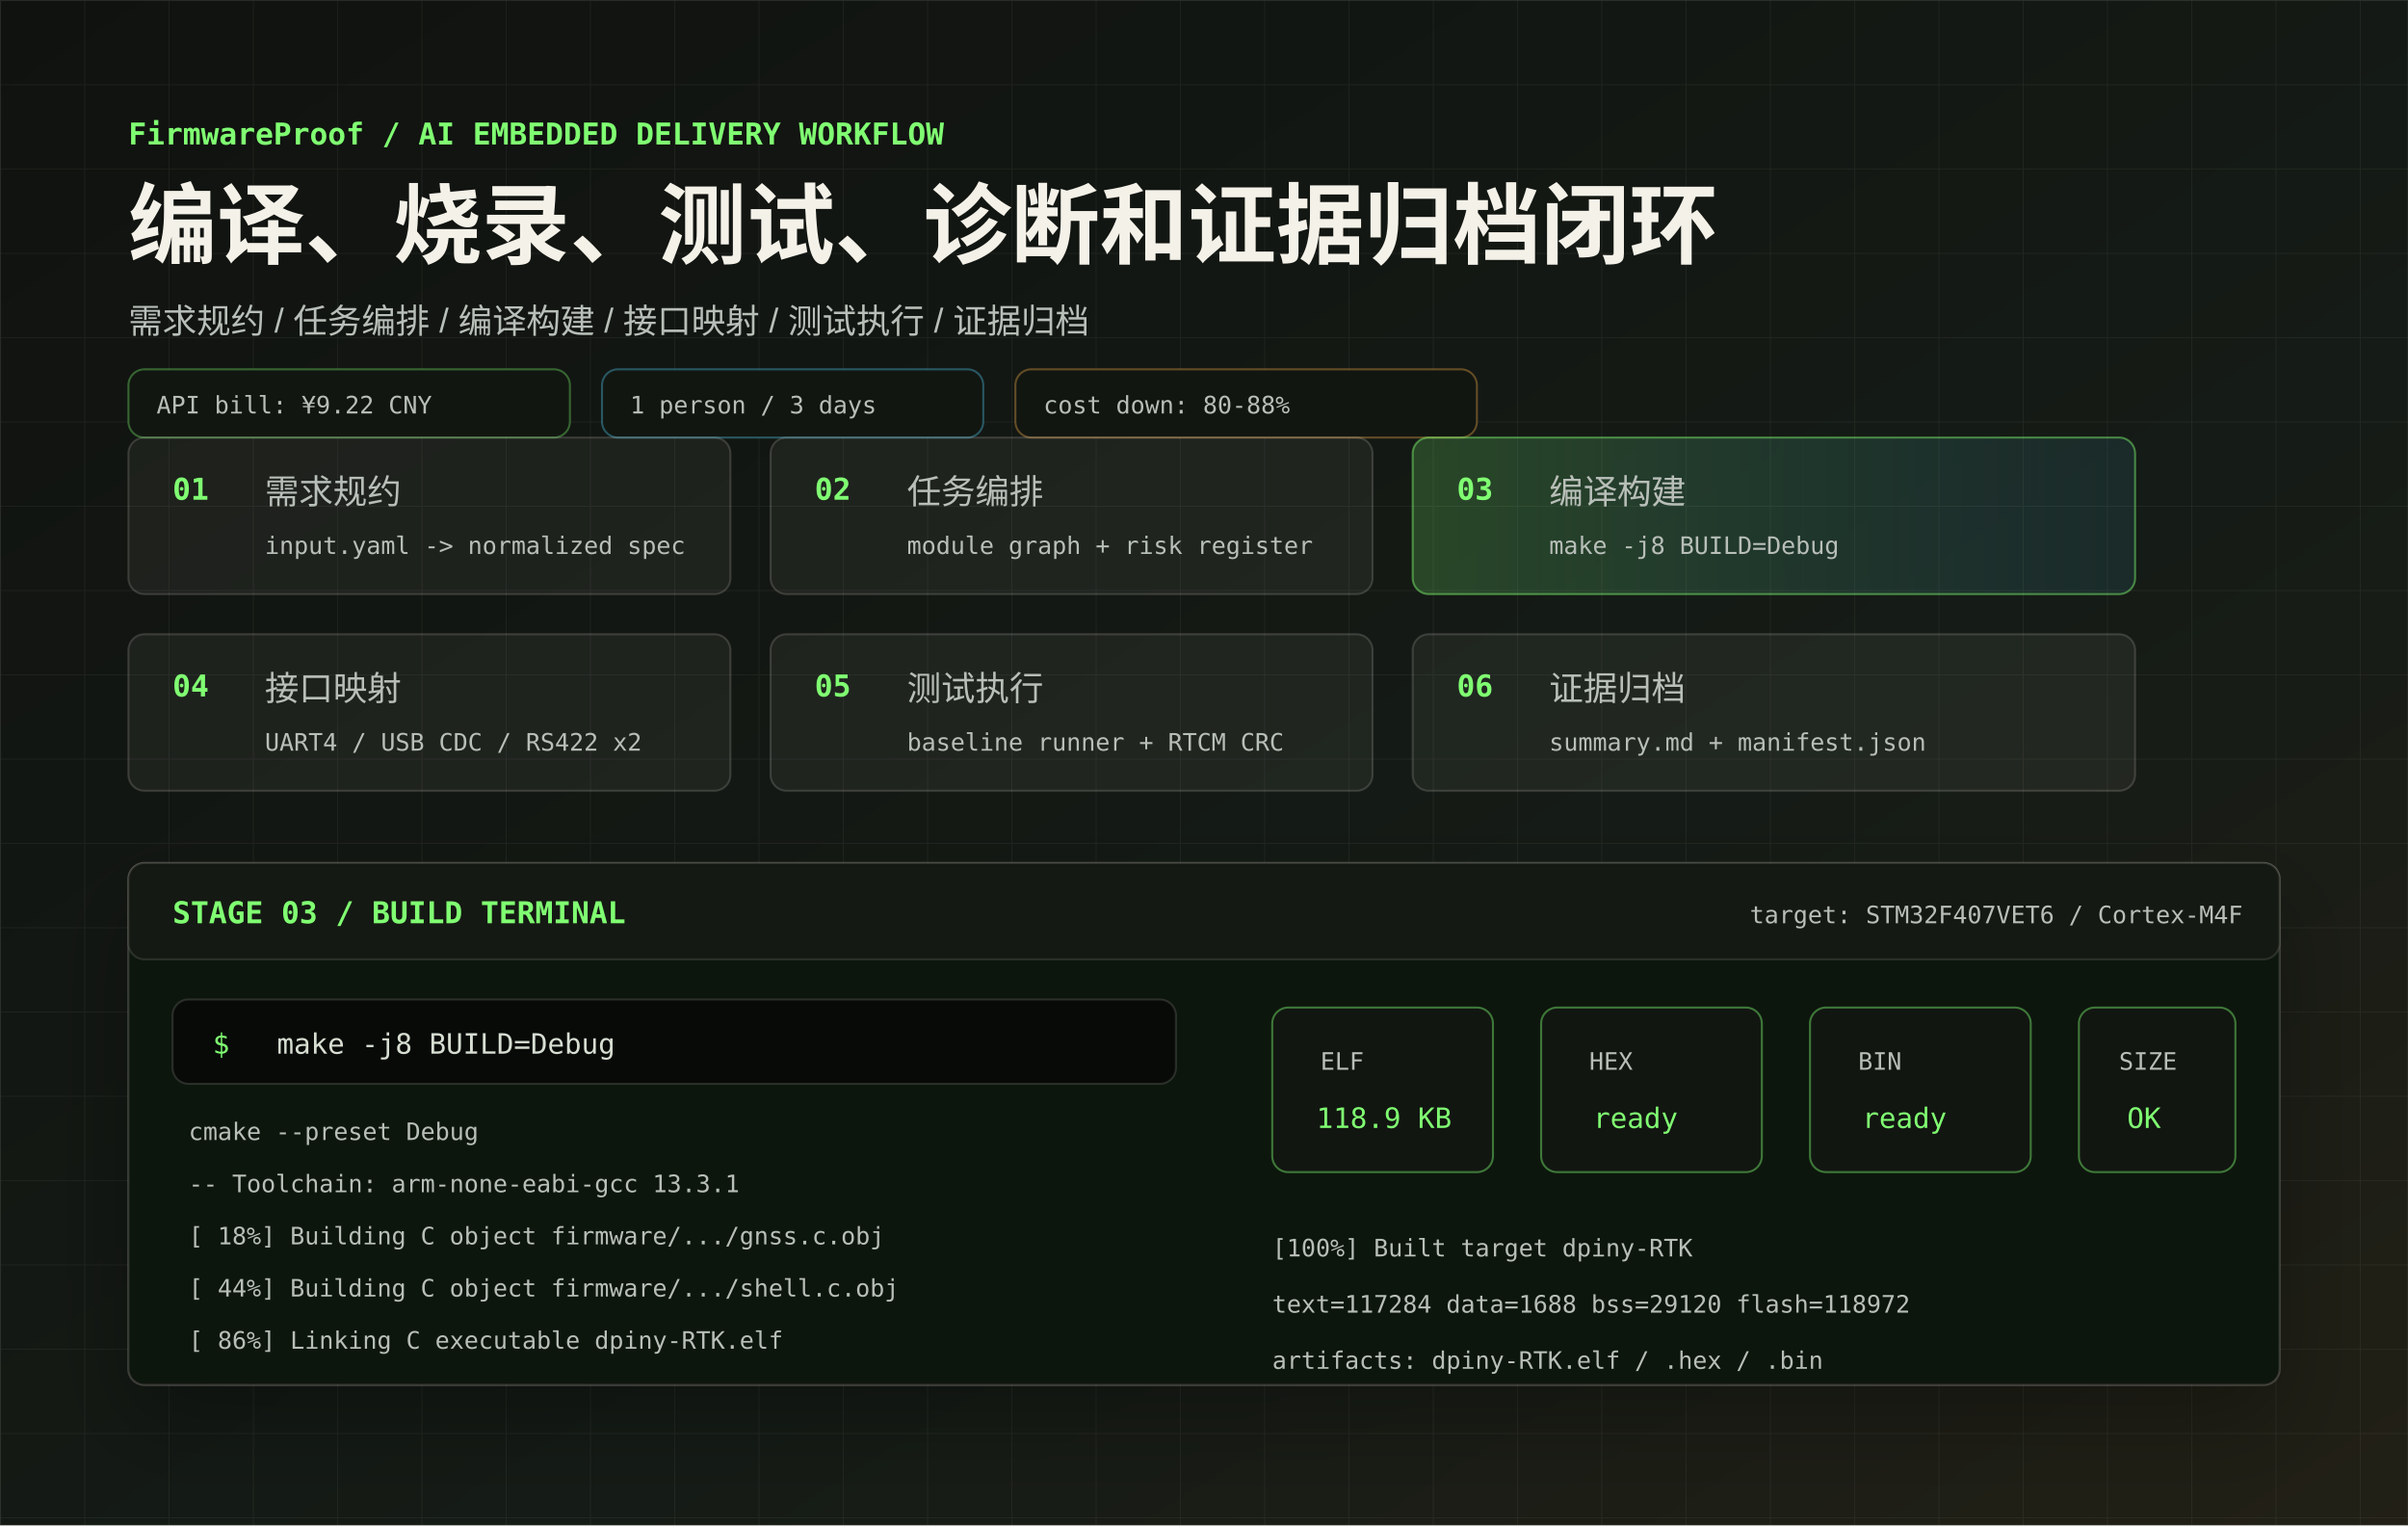
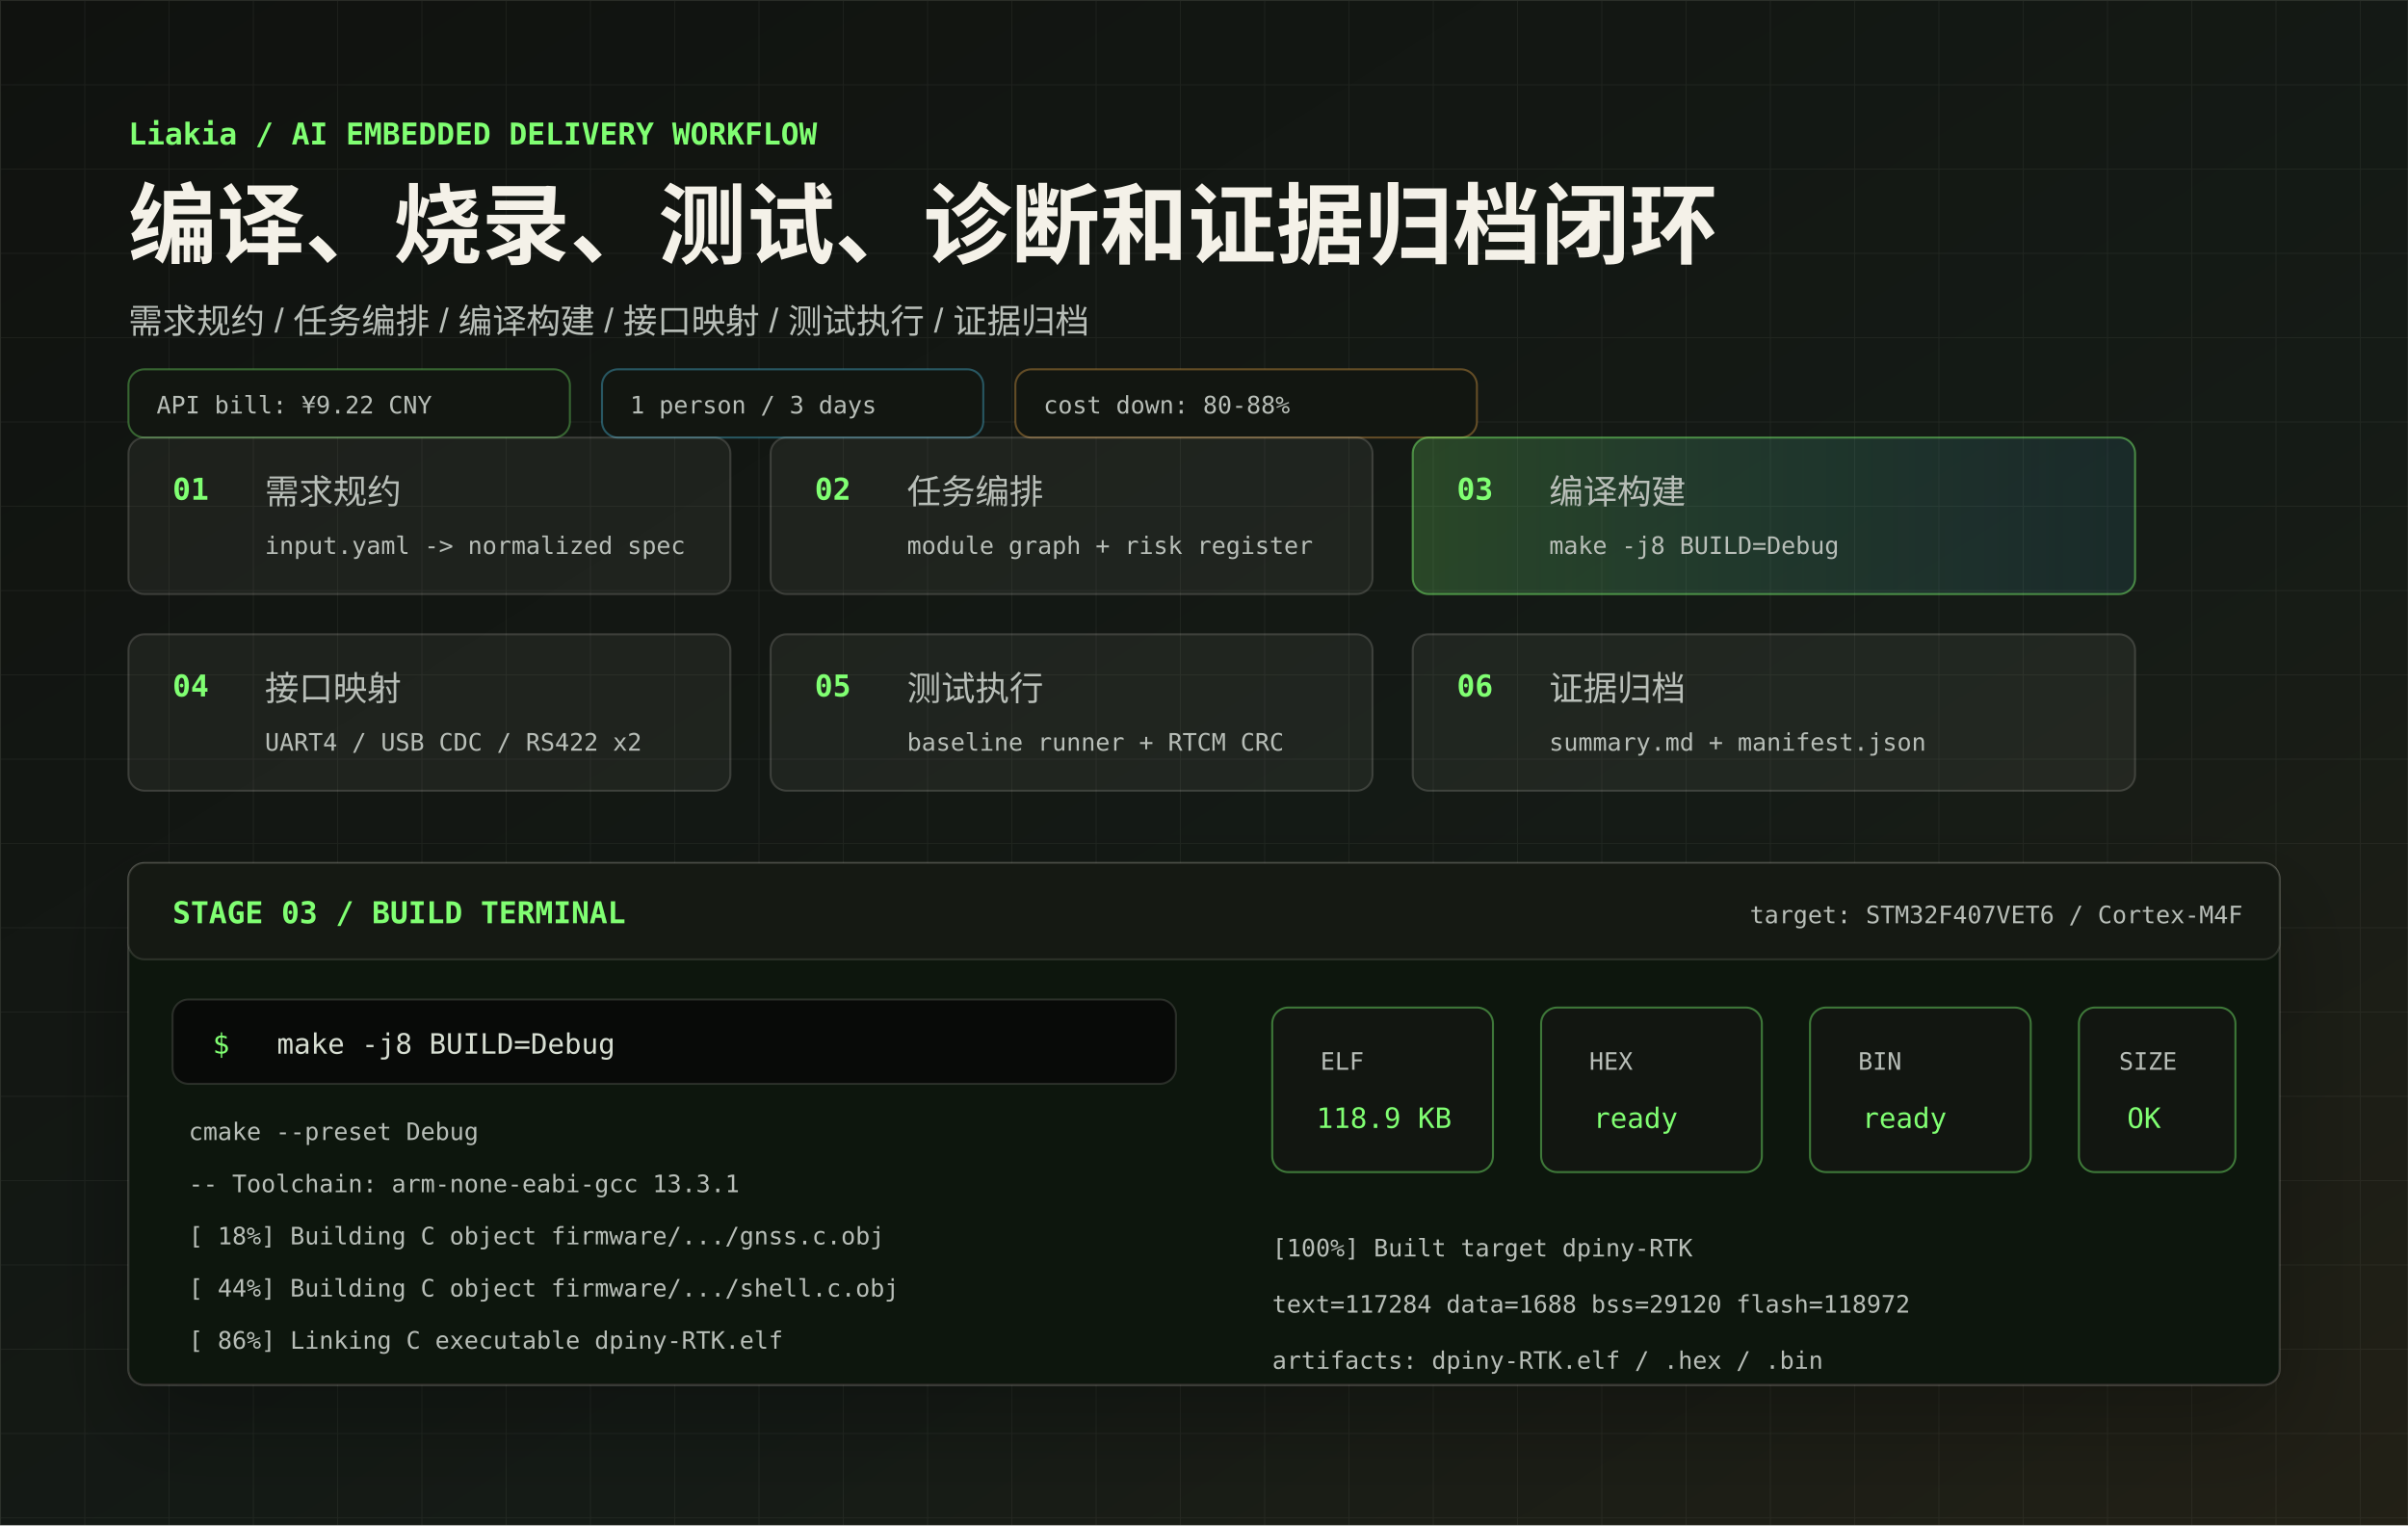
- <svg xmlns="http://www.w3.org/2000/svg" width="1200" height="760" viewBox="0 0 1200 760" role="img" aria-label="FirmwareProof AI embedded workflow technical console preview">
+ <svg xmlns="http://www.w3.org/2000/svg" width="1200" height="760" viewBox="0 0 1200 760" role="img" aria-label="Liakia AI embedded workflow technical console preview">
  <defs>
    <linearGradient id="bg" x1="0" y1="0" x2="1" y2="1">
      <stop offset="0" stop-color="#10120f" />
      <stop offset="0.62" stop-color="#151b16" />
      <stop offset="1" stop-color="#222016" />
    </linearGradient>
    <linearGradient id="active" x1="0" y1="0" x2="1" y2="0">
      <stop offset="0" stop-color="#80ff72" stop-opacity="0.2" />
      <stop offset="1" stop-color="#54d7ff" stop-opacity="0.08" />
    </linearGradient>
    <filter id="shadow" x="-20%" y="-20%" width="140%" height="140%">
      <feDropShadow dx="0" dy="18" stdDeviation="22" flood-color="#000000" flood-opacity="0.28" />
    </filter>
    <pattern id="grid" width="42" height="42" patternUnits="userSpaceOnUse">
      <path d="M42 0H0v42" fill="none" stroke="#f4f1e8" stroke-opacity="0.055" stroke-width="1" />
    </pattern>
    <style>
      .title{font:800 44px "Segoe UI","Microsoft YaHei",Arial,sans-serif;fill:#f4f1e8}
      .kicker{font:800 15px "Cascadia Code",Consolas,monospace;fill:#80ff72}
      .muted{font:400 17px "Segoe UI","Microsoft YaHei",Arial,sans-serif;fill:#b8beb8}
      .mono{font:400 14px "Cascadia Code",Consolas,monospace;fill:#d7ded2}
      .monoSmall{font:400 12px "Cascadia Code",Consolas,monospace;fill:#b8beb8}
      .green{fill:#80ff72}
      .cyan{fill:#54d7ff}
      .amber{fill:#ffb84d}
      .card{fill:rgba(244,241,232,0.055);stroke:#f4f1e8;stroke-opacity:.16;rx:8}
      .panel{fill:#11140f;stroke:#f4f1e8;stroke-opacity:.16;rx:8;filter:url(#shadow)}
      .line{stroke:#54d7ff;stroke-opacity:.42}
    </style>
  </defs>
  <rect width="1200" height="760" fill="url(#bg)" />
  <rect width="1200" height="760" fill="url(#grid)" />
  <rect x="0" y="0" width="1200" height="760" fill="none" stroke="#f4f1e8" stroke-opacity="0.06" />
-   <text x="64" y="72" class="kicker">FirmwareProof / AI EMBEDDED DELIVERY WORKFLOW</text>
+   <text x="64" y="72" class="kicker">Liakia / AI EMBEDDED DELIVERY WORKFLOW</text>
  <text x="64" y="128" class="title">编译、烧录、测试、诊断和证据归档闭环</text>
  <text x="64" y="166" class="muted">需求规约 / 任务编排 / 编译构建 / 接口映射 / 测试执行 / 证据归档</text>
  <g transform="translate(64 184)">
    <rect width="220" height="34" rx="8" fill="#121611" stroke="#80ff72" stroke-opacity=".34" />
    <text x="14" y="22" class="monoSmall" fill="#80ff72">API bill: ¥9.22 CNY</text>
  </g>
  <g transform="translate(300 184)">
    <rect width="190" height="34" rx="8" fill="#121611" stroke="#54d7ff" stroke-opacity=".34" />
    <text x="14" y="22" class="monoSmall" fill="#54d7ff">1 person / 3 days</text>
  </g>
  <g transform="translate(506 184)">
    <rect width="230" height="34" rx="8" fill="#121611" stroke="#ffb84d" stroke-opacity=".34" />
    <text x="14" y="22" class="monoSmall" fill="#ffb84d">cost down: 80-88%</text>
  </g>
  <g transform="translate(64 218)">
    <rect class="card" width="300" height="78" />
    <text x="22" y="31" class="kicker">01</text>
    <text x="68" y="33" class="muted" fill="#f4f1e8" font-weight="700">需求规约</text>
    <text x="68" y="58" class="monoSmall">input.yaml -&gt; normalized spec</text>
  </g>
  <g transform="translate(384 218)">
    <rect class="card" width="300" height="78" />
    <text x="22" y="31" class="kicker">02</text>
    <text x="68" y="33" class="muted" fill="#f4f1e8" font-weight="700">任务编排</text>
    <text x="68" y="58" class="monoSmall">module graph + risk register</text>
  </g>
  <g transform="translate(704 218)">
    <rect width="360" height="78" rx="8" fill="url(#active)" stroke="#80ff72" stroke-opacity=".46" />
    <text x="22" y="31" class="kicker">03</text>
    <text x="68" y="33" class="muted" fill="#f4f1e8" font-weight="700">编译构建</text>
    <text x="68" y="58" class="monoSmall">make -j8 BUILD=Debug</text>
  </g>
  <g transform="translate(64 316)">
    <rect class="card" width="300" height="78" />
    <text x="22" y="31" class="kicker">04</text>
    <text x="68" y="33" class="muted" fill="#f4f1e8" font-weight="700">接口映射</text>
    <text x="68" y="58" class="monoSmall">UART4 / USB CDC / RS422 x2</text>
  </g>
  <g transform="translate(384 316)">
    <rect class="card" width="300" height="78" />
    <text x="22" y="31" class="kicker">05</text>
    <text x="68" y="33" class="muted" fill="#f4f1e8" font-weight="700">测试执行</text>
    <text x="68" y="58" class="monoSmall">baseline runner + RTCM CRC</text>
  </g>
  <g transform="translate(704 316)">
    <rect class="card" width="360" height="78" />
    <text x="22" y="31" class="kicker">06</text>
    <text x="68" y="33" class="muted" fill="#f4f1e8" font-weight="700">证据归档</text>
    <text x="68" y="58" class="monoSmall">summary.md + manifest.json</text>
  </g>
  <g transform="translate(64 430)">
    <rect class="panel" width="1072" height="260" />
    <rect x="0" y="0" width="1072" height="48" rx="8" fill="#151913" stroke="#f4f1e8" stroke-opacity=".12" />
    <text x="22" y="30" class="kicker">STAGE 03 / BUILD TERMINAL</text>
    <text x="808" y="30" class="monoSmall">target: STM32F407VET6 / Cortex-M4F</text>
    <rect x="22" y="68" width="500" height="42" rx="8" fill="#080a08" stroke="#f4f1e8" stroke-opacity=".14" />
    <text x="42" y="95" class="green mono">$</text>
    <text x="74" y="95" class="mono">make -j8 BUILD=Debug</text>
    <text x="30" y="138" class="monoSmall" fill="#54d7ff">cmake --preset Debug</text>
    <text x="30" y="164" class="monoSmall">-- Toolchain: arm-none-eabi-gcc 13.3.1</text>
    <text x="30" y="190" class="monoSmall">[ 18%] Building C object firmware/.../gnss.c.obj</text>
    <text x="30" y="216" class="monoSmall">[ 44%] Building C object firmware/.../shell.c.obj</text>
    <text x="30" y="242" class="monoSmall" fill="#ffb84d">[ 86%] Linking C executable dpiny-RTK.elf</text>
    <rect x="570" y="72" width="110" height="82" rx="8" fill="#121611" stroke="#80ff72" stroke-opacity=".42" />
    <text x="594" y="103" class="monoSmall">ELF</text>
    <text x="592" y="132" class="green mono">118.9 KB</text>
    <rect x="704" y="72" width="110" height="82" rx="8" fill="#121611" stroke="#80ff72" stroke-opacity=".42" />
    <text x="728" y="103" class="monoSmall">HEX</text>
    <text x="730" y="132" class="green mono">ready</text>
    <rect x="838" y="72" width="110" height="82" rx="8" fill="#121611" stroke="#80ff72" stroke-opacity=".42" />
    <text x="862" y="103" class="monoSmall">BIN</text>
    <text x="864" y="132" class="green mono">ready</text>
    <rect x="972" y="72" width="78" height="82" rx="8" fill="#121611" stroke="#80ff72" stroke-opacity=".42" />
    <text x="992" y="103" class="monoSmall">SIZE</text>
    <text x="996" y="132" class="green mono">OK</text>
    <text x="570" y="196" class="monoSmall" fill="#80ff72">[100%] Built target dpiny-RTK</text>
    <text x="570" y="224" class="monoSmall">text=117284 data=1688 bss=29120 flash=118972</text>
    <text x="570" y="252" class="monoSmall">artifacts: dpiny-RTK.elf / .hex / .bin</text>
  </g>
</svg>
